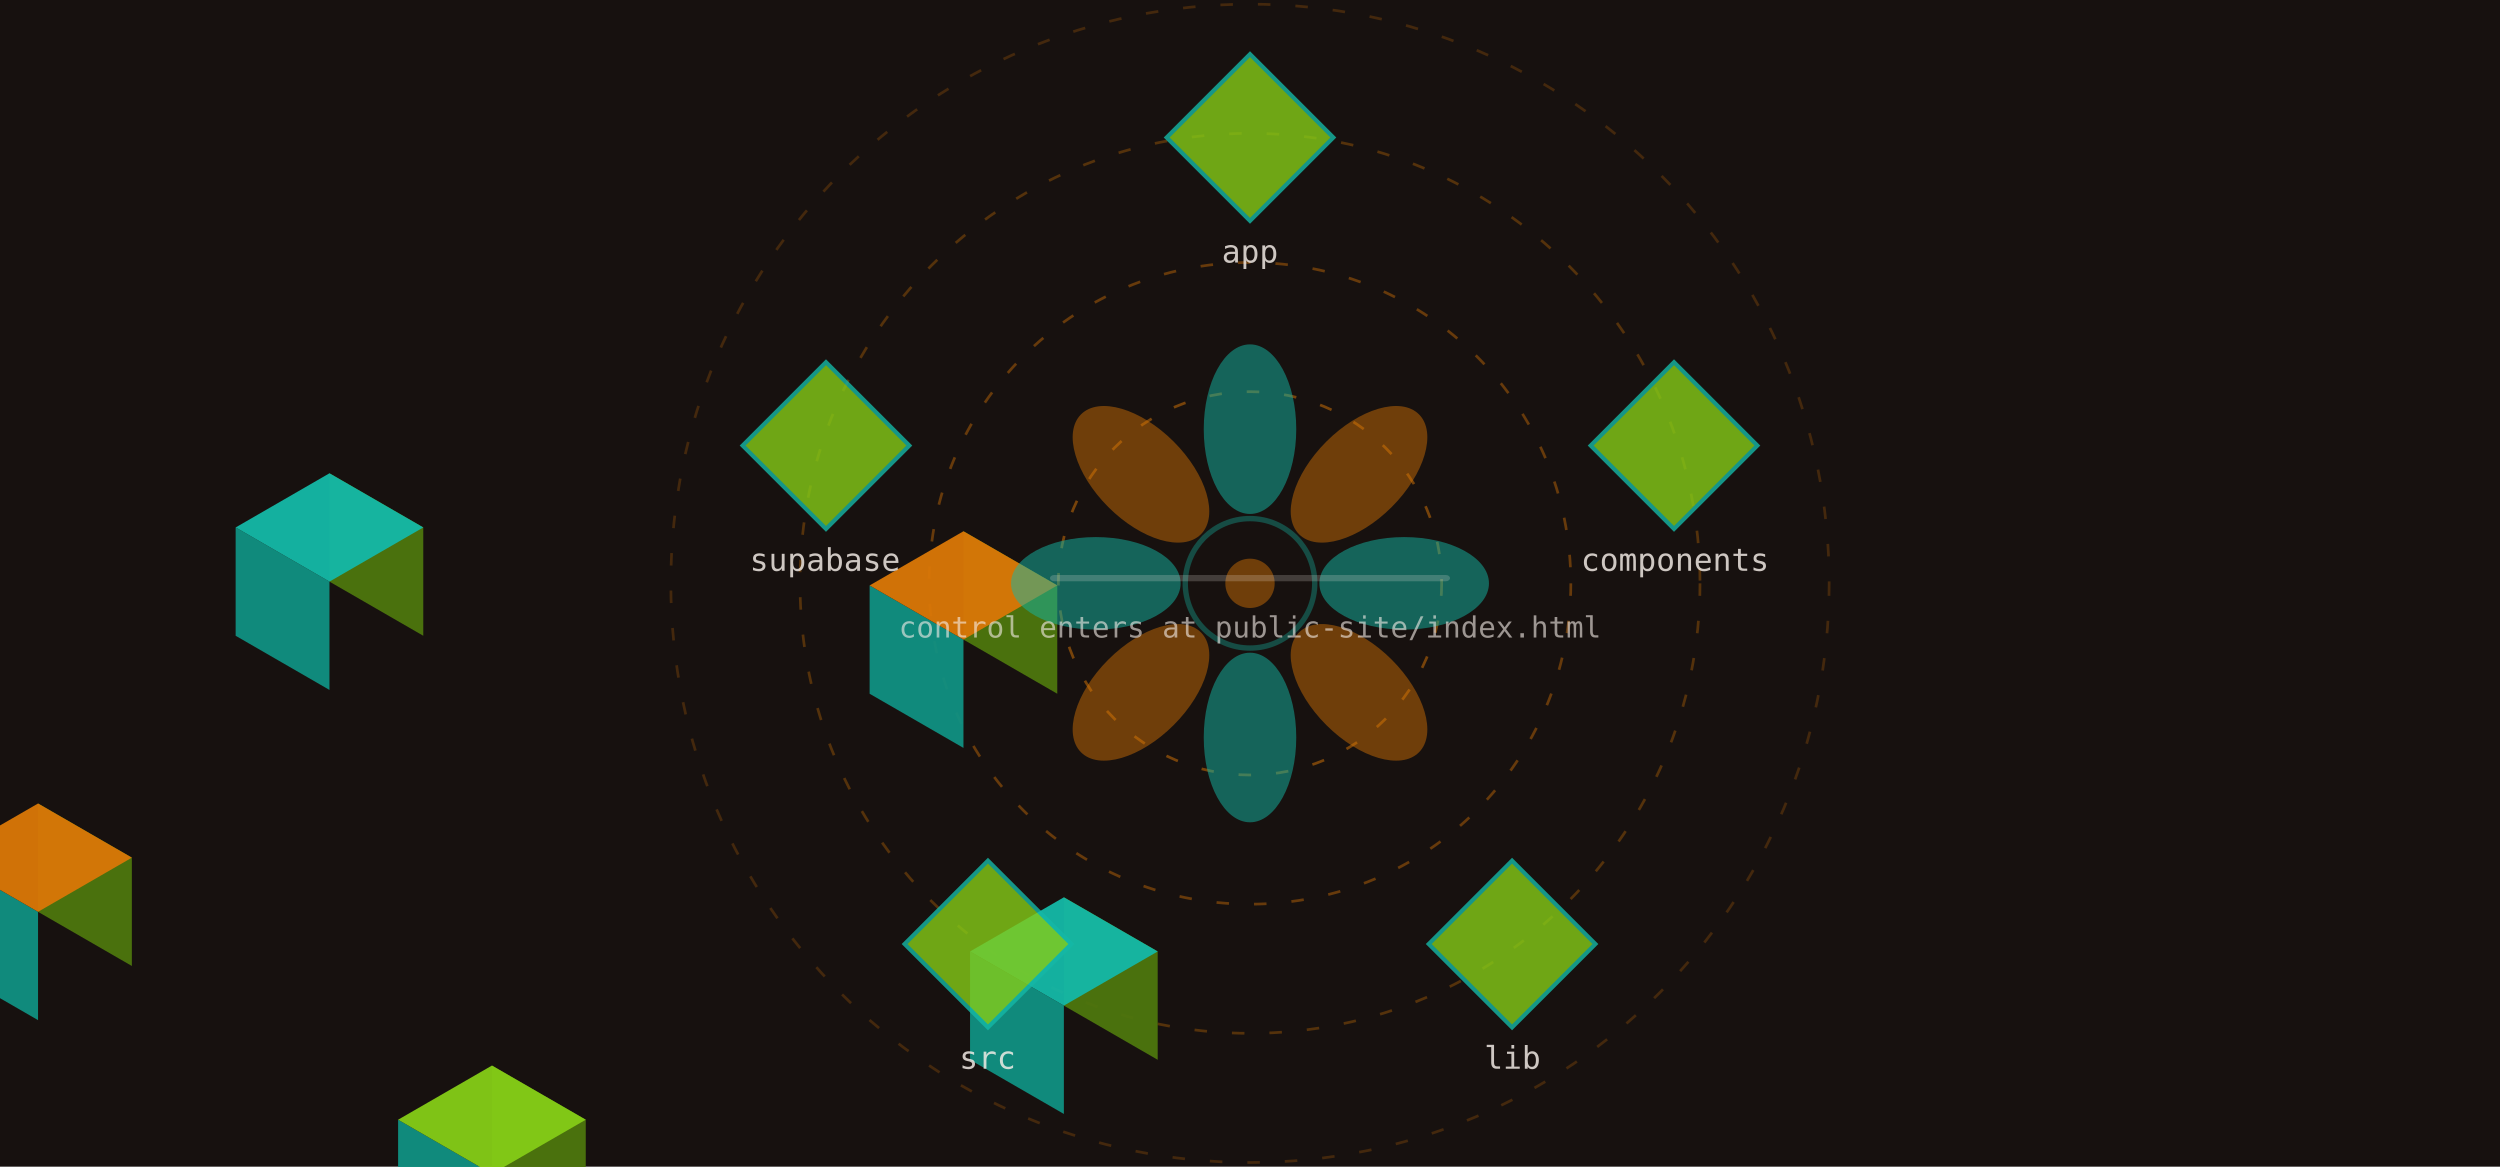
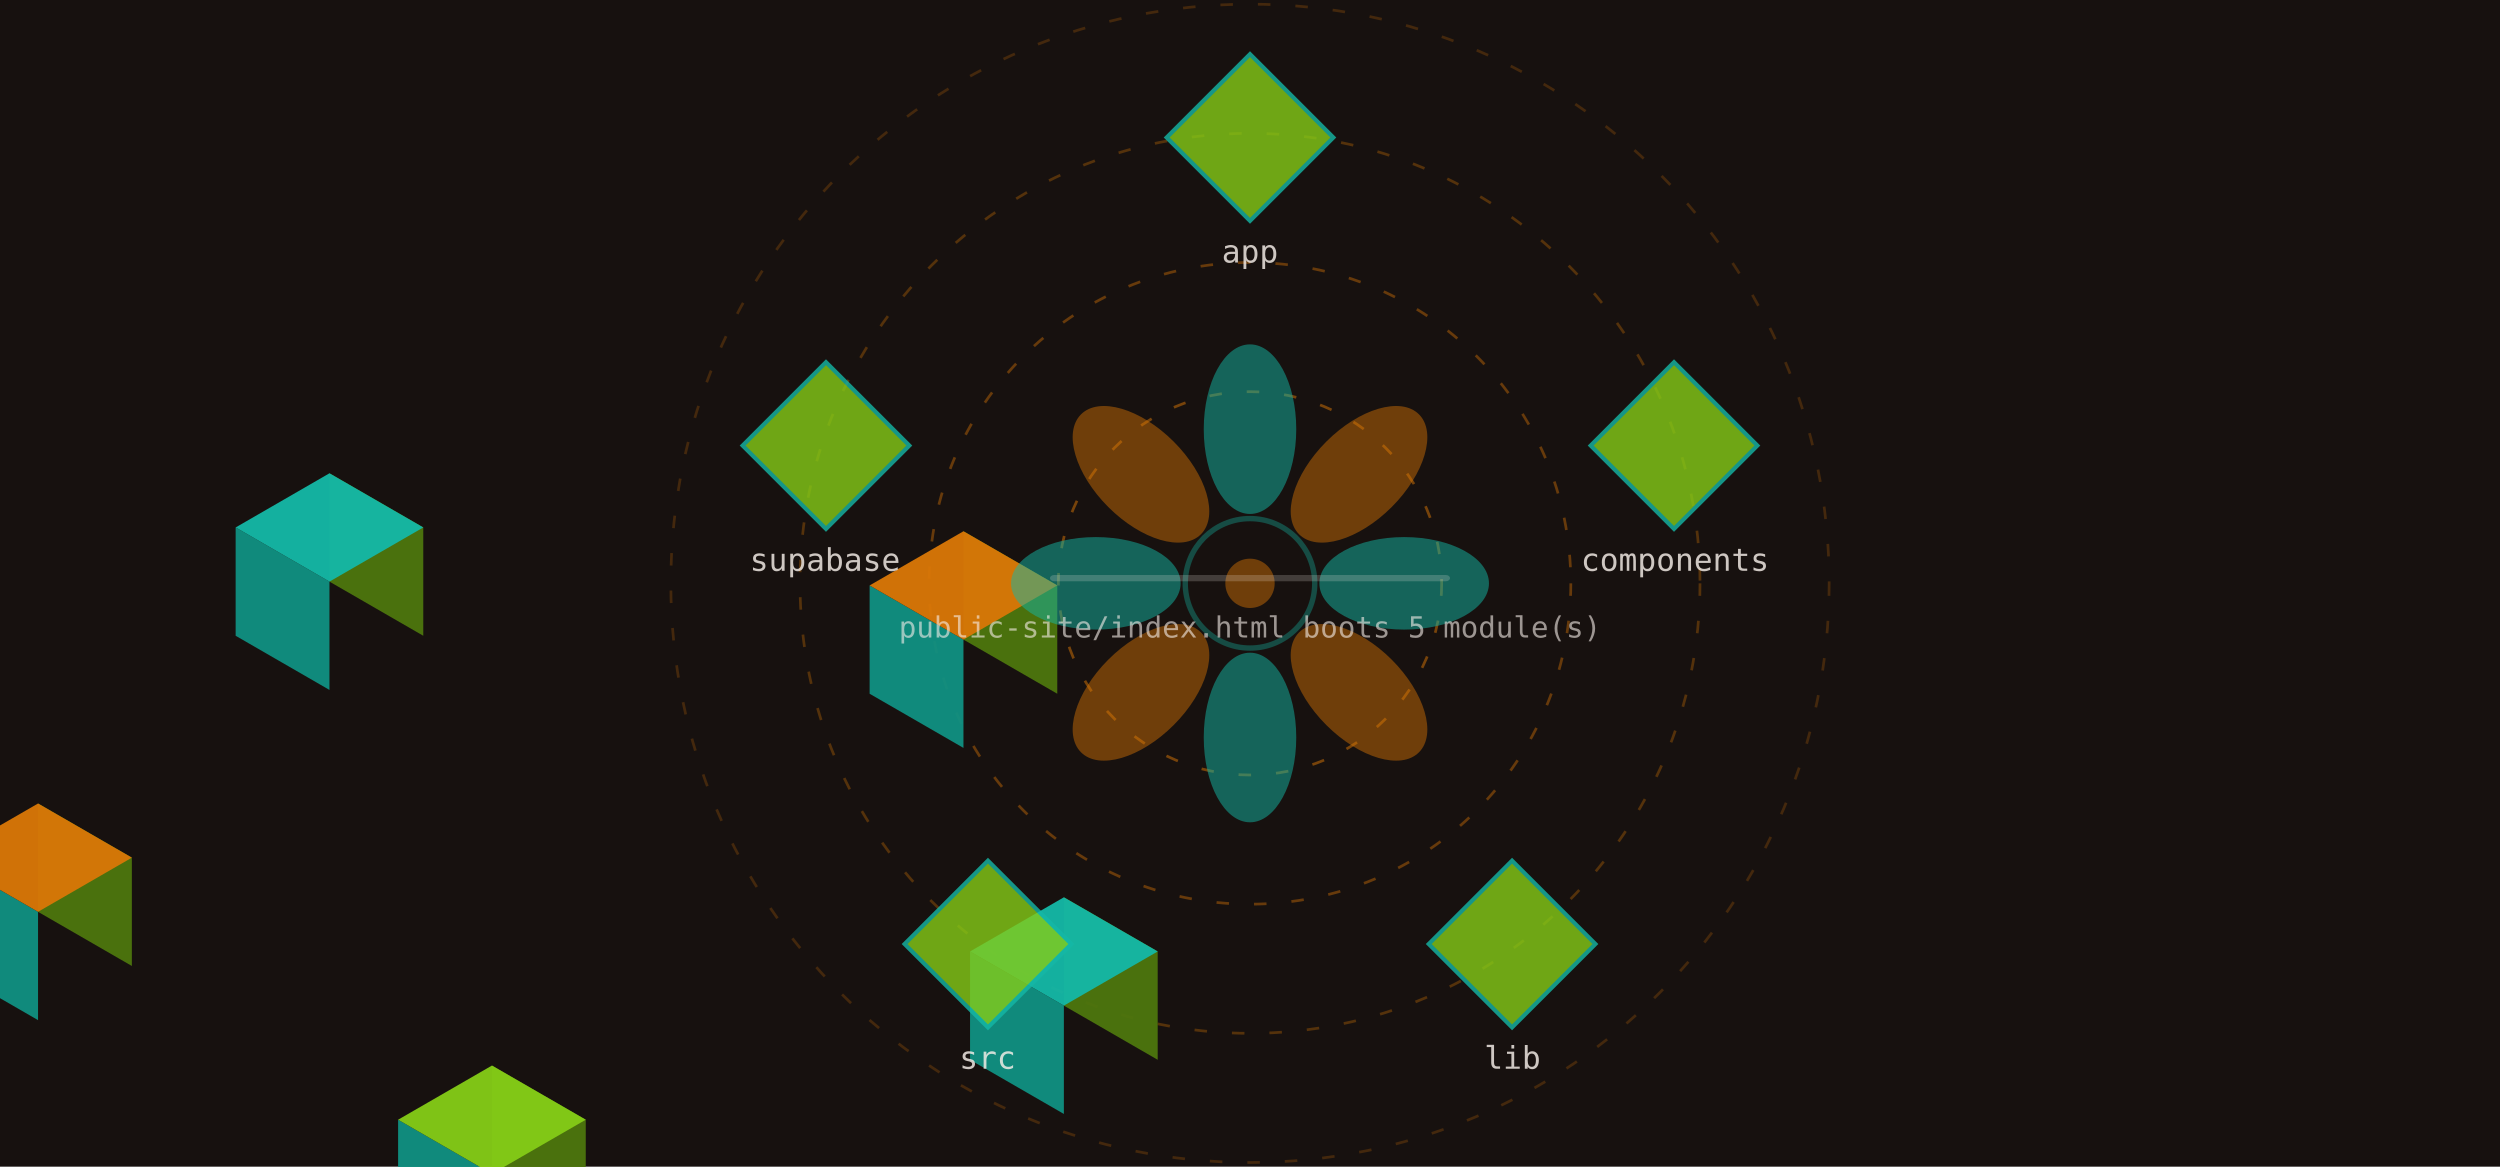
<svg xmlns="http://www.w3.org/2000/svg" viewBox="0 0 1200 560" width="1200" height="560" role="img" aria-label="cloudcastle workflow">
  <rect width="1200" height="560" fill="#17110f" />
  <defs>
    <linearGradient id="gk" x1="0" y1="0" x2="1" y2="1">
      <stop offset="0%" stop-color="#d97706" />
      <stop offset="100%" stop-color="#14b8a6" />
    </linearGradient>
  </defs>
  <circle cx="600.00" cy="280.00" r="92.00" fill="none" stroke="rgba(217,119,6,0.500)" stroke-width="1.30" opacity="1.00" stroke-dasharray="6 12" />
  <g>
    <circle cx="600.00" cy="280.00" r="92.00" fill="none" stroke="#84cc16" stroke-width="2.60" opacity="0.00" />
    <animate attributeName="opacity" values="0;0.85;0" dur="18.2s" begin="0.0s" repeatCount="indefinite" />
  </g>
  <circle cx="600.00" cy="280.00" r="154.00" fill="none" stroke="rgba(217,119,6,0.410)" stroke-width="1.30" opacity="1.00" stroke-dasharray="6 12" />
  <g>
    <circle cx="600.00" cy="280.00" r="154.00" fill="none" stroke="#84cc16" stroke-width="2.60" opacity="0.00" />
    <animate attributeName="opacity" values="0;0.85;0" dur="18.2s" begin="0.6s" repeatCount="indefinite" />
  </g>
  <circle cx="600.00" cy="280.00" r="216.00" fill="none" stroke="rgba(217,119,6,0.320)" stroke-width="1.30" opacity="1.00" stroke-dasharray="6 12" />
  <g>
    <circle cx="600.00" cy="280.00" r="216.00" fill="none" stroke="#84cc16" stroke-width="2.60" opacity="0.00" />
    <animate attributeName="opacity" values="0;0.85;0" dur="18.2s" begin="1.2s" repeatCount="indefinite" />
  </g>
  <circle cx="600.00" cy="280.00" r="278.00" fill="none" stroke="rgba(217,119,6,0.230)" stroke-width="1.30" opacity="1.00" stroke-dasharray="6 12" />
  <g>
    <circle cx="600.00" cy="280.00" r="278.00" fill="none" stroke="#84cc16" stroke-width="2.60" opacity="0.00" />
    <animate attributeName="opacity" values="0;0.85;0" dur="18.2s" begin="1.8s" repeatCount="indefinite" />
  </g>
  <polygon points="462.46,307.00 507.49,333.00 507.49,281.00 462.46,255.00" fill="#4d760d" opacity="0.95" />
  <polygon points="417.42,333.00 462.46,359.00 462.46,307.00 417.42,281.00" fill="#109081" opacity="0.95" />
  <polygon points="462.46,255.00 507.49,281.00 462.46,307.00 417.42,281.00" fill="#d97706" opacity="0.95" />
  <text x="600" y="126" font-family="ui-monospace,Menlo,monospace" font-size="15" fill="rgba(246,239,233,0.820)" text-anchor="middle">app</text>
  <g>
    <polygon points="600.00,26.00 640.00,66.00 600.00,106.00 560.00,66.00" fill="#84cc16" opacity="0.80" stroke="#14b8a6" stroke-width="2" />
    <animate attributeName="opacity" values="0.25;1.0;0.25" dur="18.2s" begin="0.0s" repeatCount="indefinite" />
  </g>
  <polygon points="510.66,482.70 555.69,508.70 555.69,456.70 510.66,430.70" fill="#4d760d" opacity="0.95" />
  <polygon points="465.62,508.70 510.66,534.70 510.66,482.70 465.62,456.70" fill="#109081" opacity="0.95" />
  <polygon points="510.66,430.70 555.69,456.70 510.66,482.70 465.62,456.70" fill="#14b8a6" opacity="0.95" />
  <text x="804" y="274" font-family="ui-monospace,Menlo,monospace" font-size="15" fill="rgba(246,239,233,0.820)" text-anchor="middle">components</text>
  <g>
    <polygon points="803.53,173.87 843.53,213.87 803.53,253.87 763.53,213.87" fill="#84cc16" opacity="0.80" stroke="#14b8a6" stroke-width="2" />
    <animate attributeName="opacity" values="0.25;1.0;0.25" dur="18.2s" begin="3.64s" repeatCount="indefinite" />
  </g>
  <polygon points="236.13,563.46 281.16,589.46 281.16,537.46 236.13,511.46" fill="#4d760d" opacity="0.95" />
  <polygon points="191.09,589.46 236.13,615.46 236.13,563.46 191.09,537.46" fill="#109081" opacity="0.95" />
  <polygon points="236.13,511.46 281.16,537.46 236.13,563.46 191.09,537.46" fill="#84cc16" opacity="0.95" />
  <text x="726" y="513" font-family="ui-monospace,Menlo,monospace" font-size="15" fill="rgba(246,239,233,0.820)" text-anchor="middle">lib</text>
  <g>
    <polygon points="725.79,413.13 765.79,453.13 725.79,493.13 685.79,453.13" fill="#84cc16" opacity="0.80" stroke="#14b8a6" stroke-width="2" />
    <animate attributeName="opacity" values="0.25;1.0;0.25" dur="18.2s" begin="7.28s" repeatCount="indefinite" />
  </g>
  <polygon points="18.26,437.67 63.29,463.67 63.29,411.67 18.26,385.67" fill="#4d760d" opacity="0.95" />
  <polygon points="-26.77,463.67 18.26,489.67 18.26,437.67 -26.77,411.67" fill="#109081" opacity="0.95" />
  <polygon points="18.26,385.67 63.29,411.67 18.26,437.67 -26.77,411.67" fill="#d97706" opacity="0.95" />
  <text x="474" y="513" font-family="ui-monospace,Menlo,monospace" font-size="15" fill="rgba(246,239,233,0.820)" text-anchor="middle">src</text>
  <g>
    <polygon points="474.21,413.13 514.21,453.13 474.21,493.13 434.21,453.13" fill="#84cc16" opacity="0.80" stroke="#14b8a6" stroke-width="2" />
    <animate attributeName="opacity" values="0.25;1.0;0.25" dur="18.2s" begin="10.92s" repeatCount="indefinite" />
  </g>
  <polygon points="158.14,279.17 203.17,305.17 203.17,253.17 158.14,227.17" fill="#4d760d" opacity="0.95" />
  <polygon points="113.11,305.17 158.14,331.17 158.14,279.17 113.11,253.17" fill="#109081" opacity="0.95" />
  <polygon points="158.14,227.17 203.17,253.17 158.14,279.17 113.11,253.17" fill="#14b8a6" opacity="0.95" />
  <text x="396" y="274" font-family="ui-monospace,Menlo,monospace" font-size="15" fill="rgba(246,239,233,0.820)" text-anchor="middle">supabase</text>
  <g>
    <polygon points="396.47,173.87 436.47,213.87 396.47,253.87 356.47,213.87" fill="#84cc16" opacity="0.80" stroke="#14b8a6" stroke-width="2" />
    <animate attributeName="opacity" values="0.25;1.0;0.25" dur="18.2s" begin="14.56s" repeatCount="indefinite" />
  </g>
  <ellipse cx="600.00" cy="206.00" rx="22.20" ry="40.70" fill="rgba(20,184,166,0.500)" opacity="1.00" transform="rotate(0.0 600.00 206.00)" />
  <ellipse cx="652.33" cy="227.67" rx="22.20" ry="40.70" fill="rgba(217,119,6,0.450)" opacity="1.00" transform="rotate(45.0 652.33 227.67)" />
  <ellipse cx="674.00" cy="280.00" rx="22.20" ry="40.70" fill="rgba(20,184,166,0.500)" opacity="1.00" transform="rotate(90.0 674.00 280.00)" />
  <ellipse cx="652.33" cy="332.33" rx="22.20" ry="40.70" fill="rgba(217,119,6,0.450)" opacity="1.00" transform="rotate(135.0 652.33 332.33)" />
  <ellipse cx="600.00" cy="354.00" rx="22.20" ry="40.70" fill="rgba(20,184,166,0.500)" opacity="1.00" transform="rotate(180.0 600.00 354.00)" />
  <ellipse cx="547.67" cy="332.33" rx="22.20" ry="40.70" fill="rgba(217,119,6,0.450)" opacity="1.00" transform="rotate(225.0 547.67 332.33)" />
  <ellipse cx="526.00" cy="280.00" rx="22.20" ry="40.70" fill="rgba(20,184,166,0.500)" opacity="1.00" transform="rotate(270.0 526.00 280.00)" />
  <ellipse cx="547.67" cy="227.67" rx="22.20" ry="40.70" fill="rgba(217,119,6,0.450)" opacity="1.00" transform="rotate(315.0 547.67 227.67)" />
  <circle cx="600.00" cy="280.00" r="31.08" fill="none" stroke="rgba(20,184,166,0.500)" stroke-width="2.59" opacity="0.70" />
  <circle cx="600.00" cy="280.00" r="11.84" fill="rgba(217,119,6,0.450)" opacity="1.00" />
  <rect x="504.00" y="276.00" width="192.00" height="3.00" rx="2.00" fill="rgba(246,239,233,0.200)" opacity="1.00" />
-   <text x="600" y="306" font-family="ui-monospace,Menlo,monospace" font-size="14" fill="rgba(246,239,233,0.600)" text-anchor="middle">control enters at public-site/index.html</text>
+   <text x="600" y="306" font-family="ui-monospace,Menlo,monospace" font-size="14" fill="rgba(246,239,233,0.600)" text-anchor="middle">public-site/index.html boots 5 module(s)</text>
</svg>
